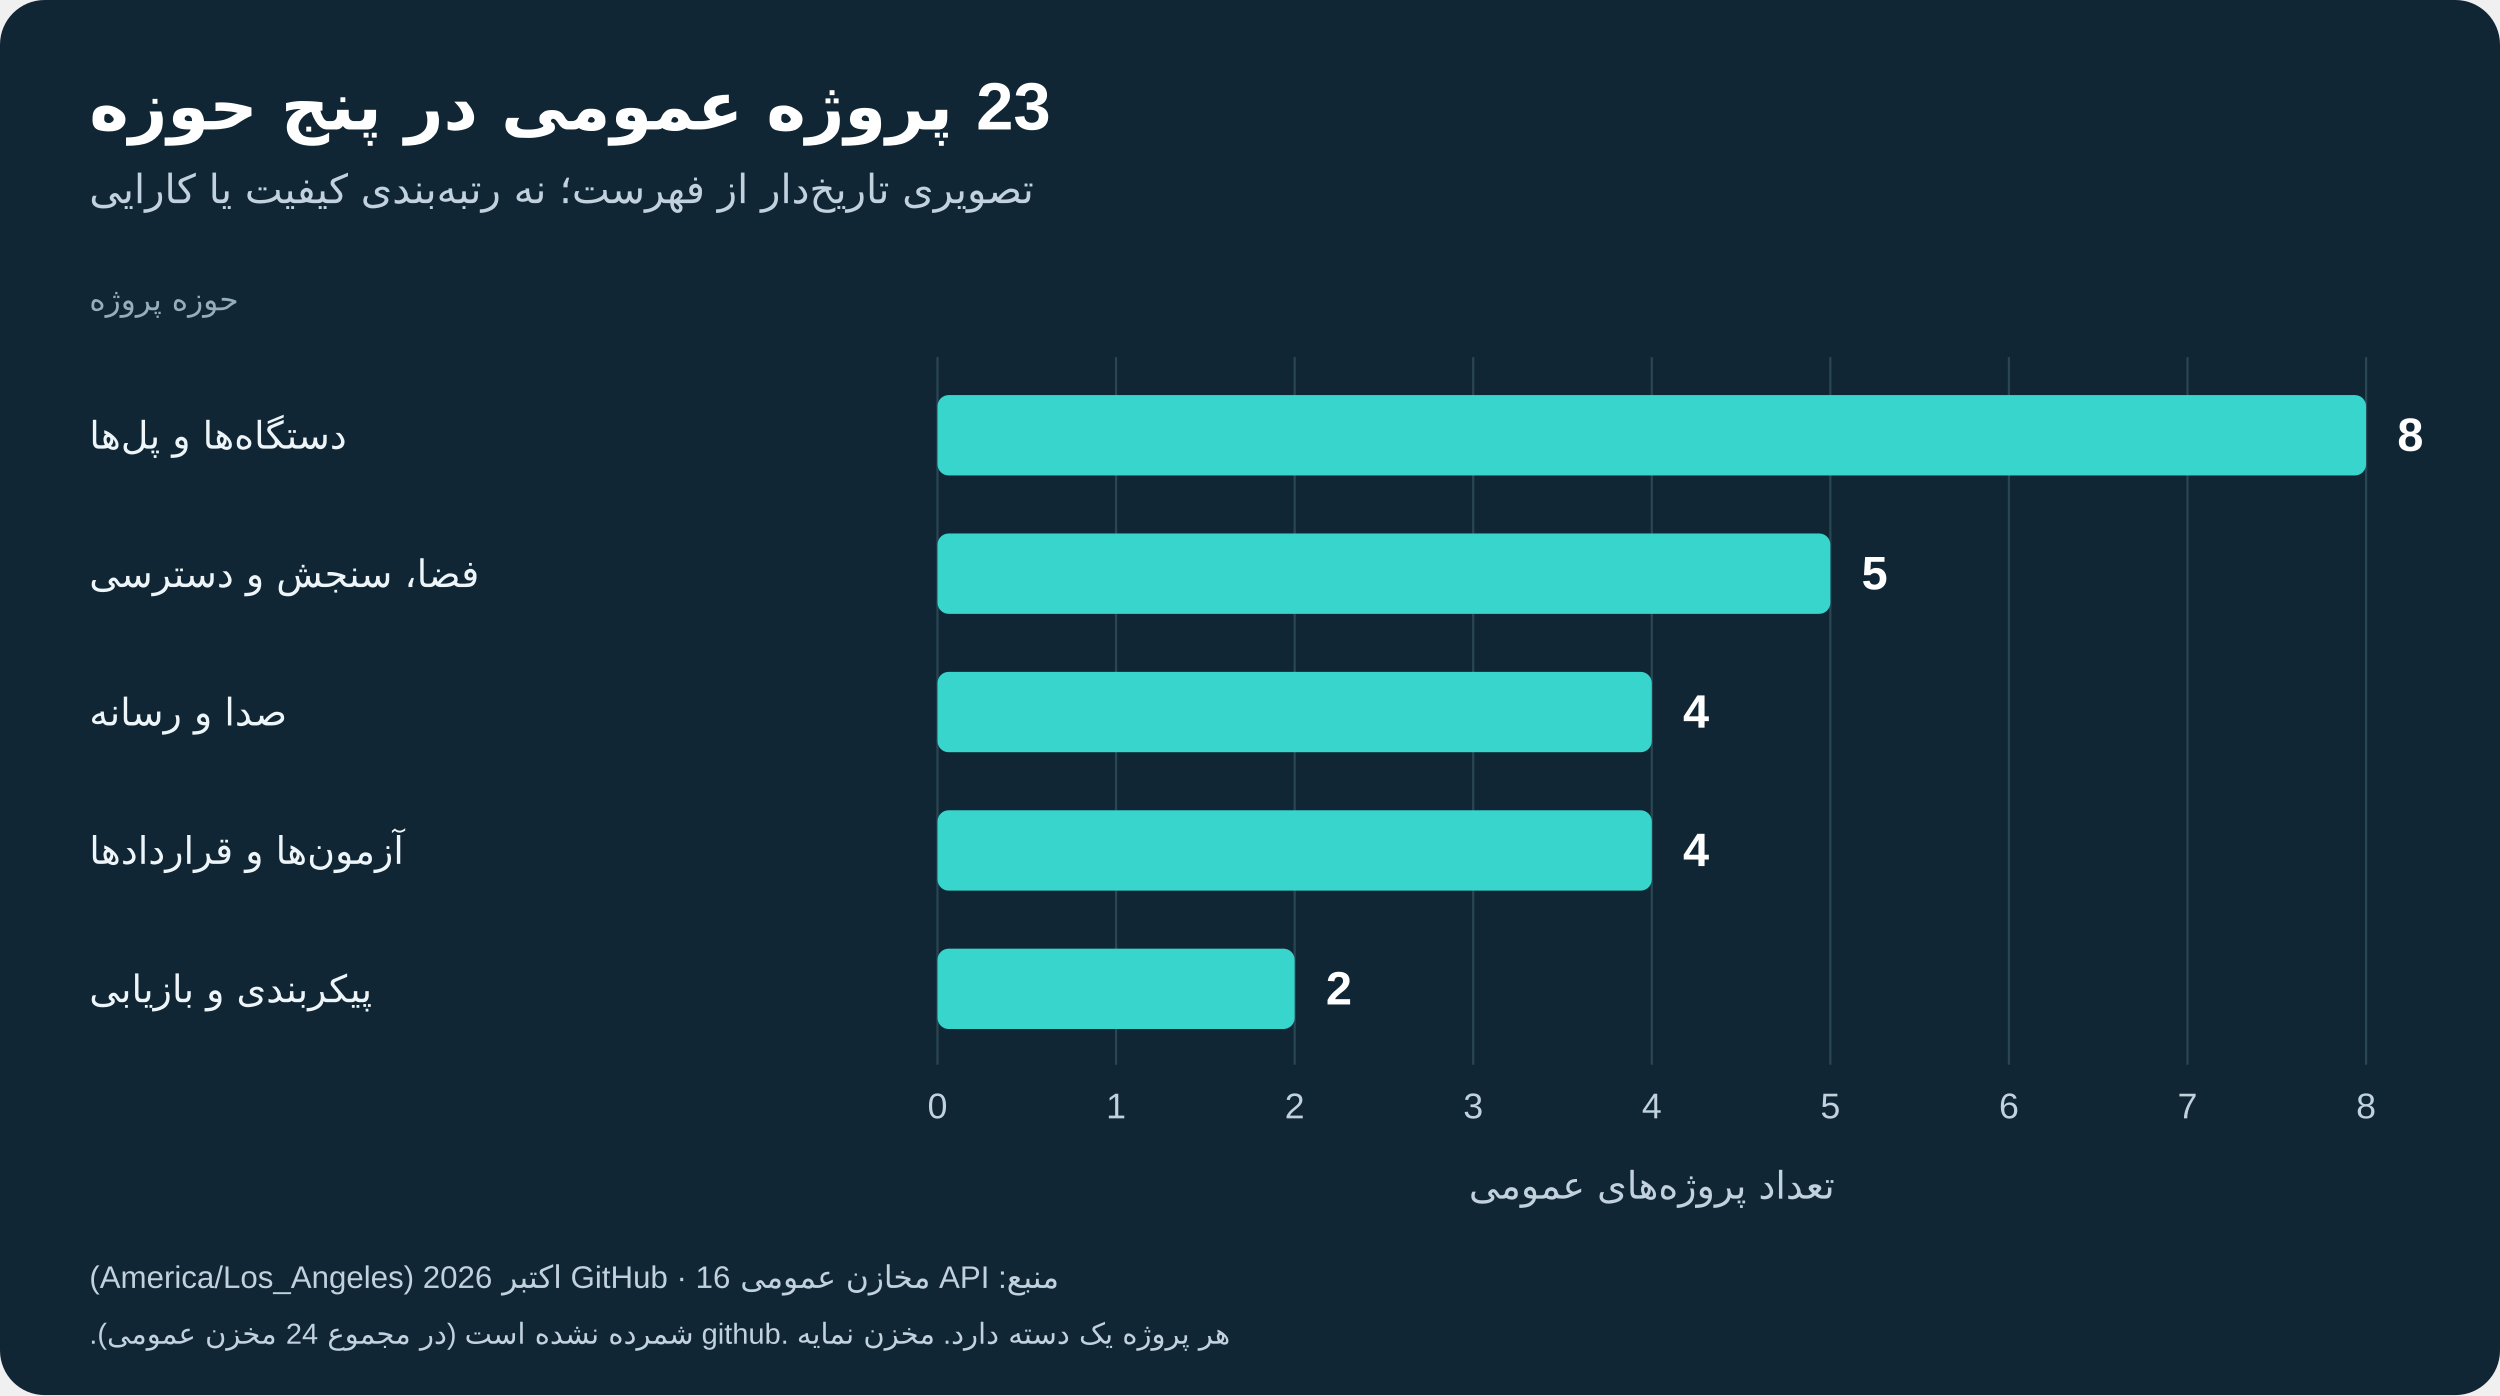
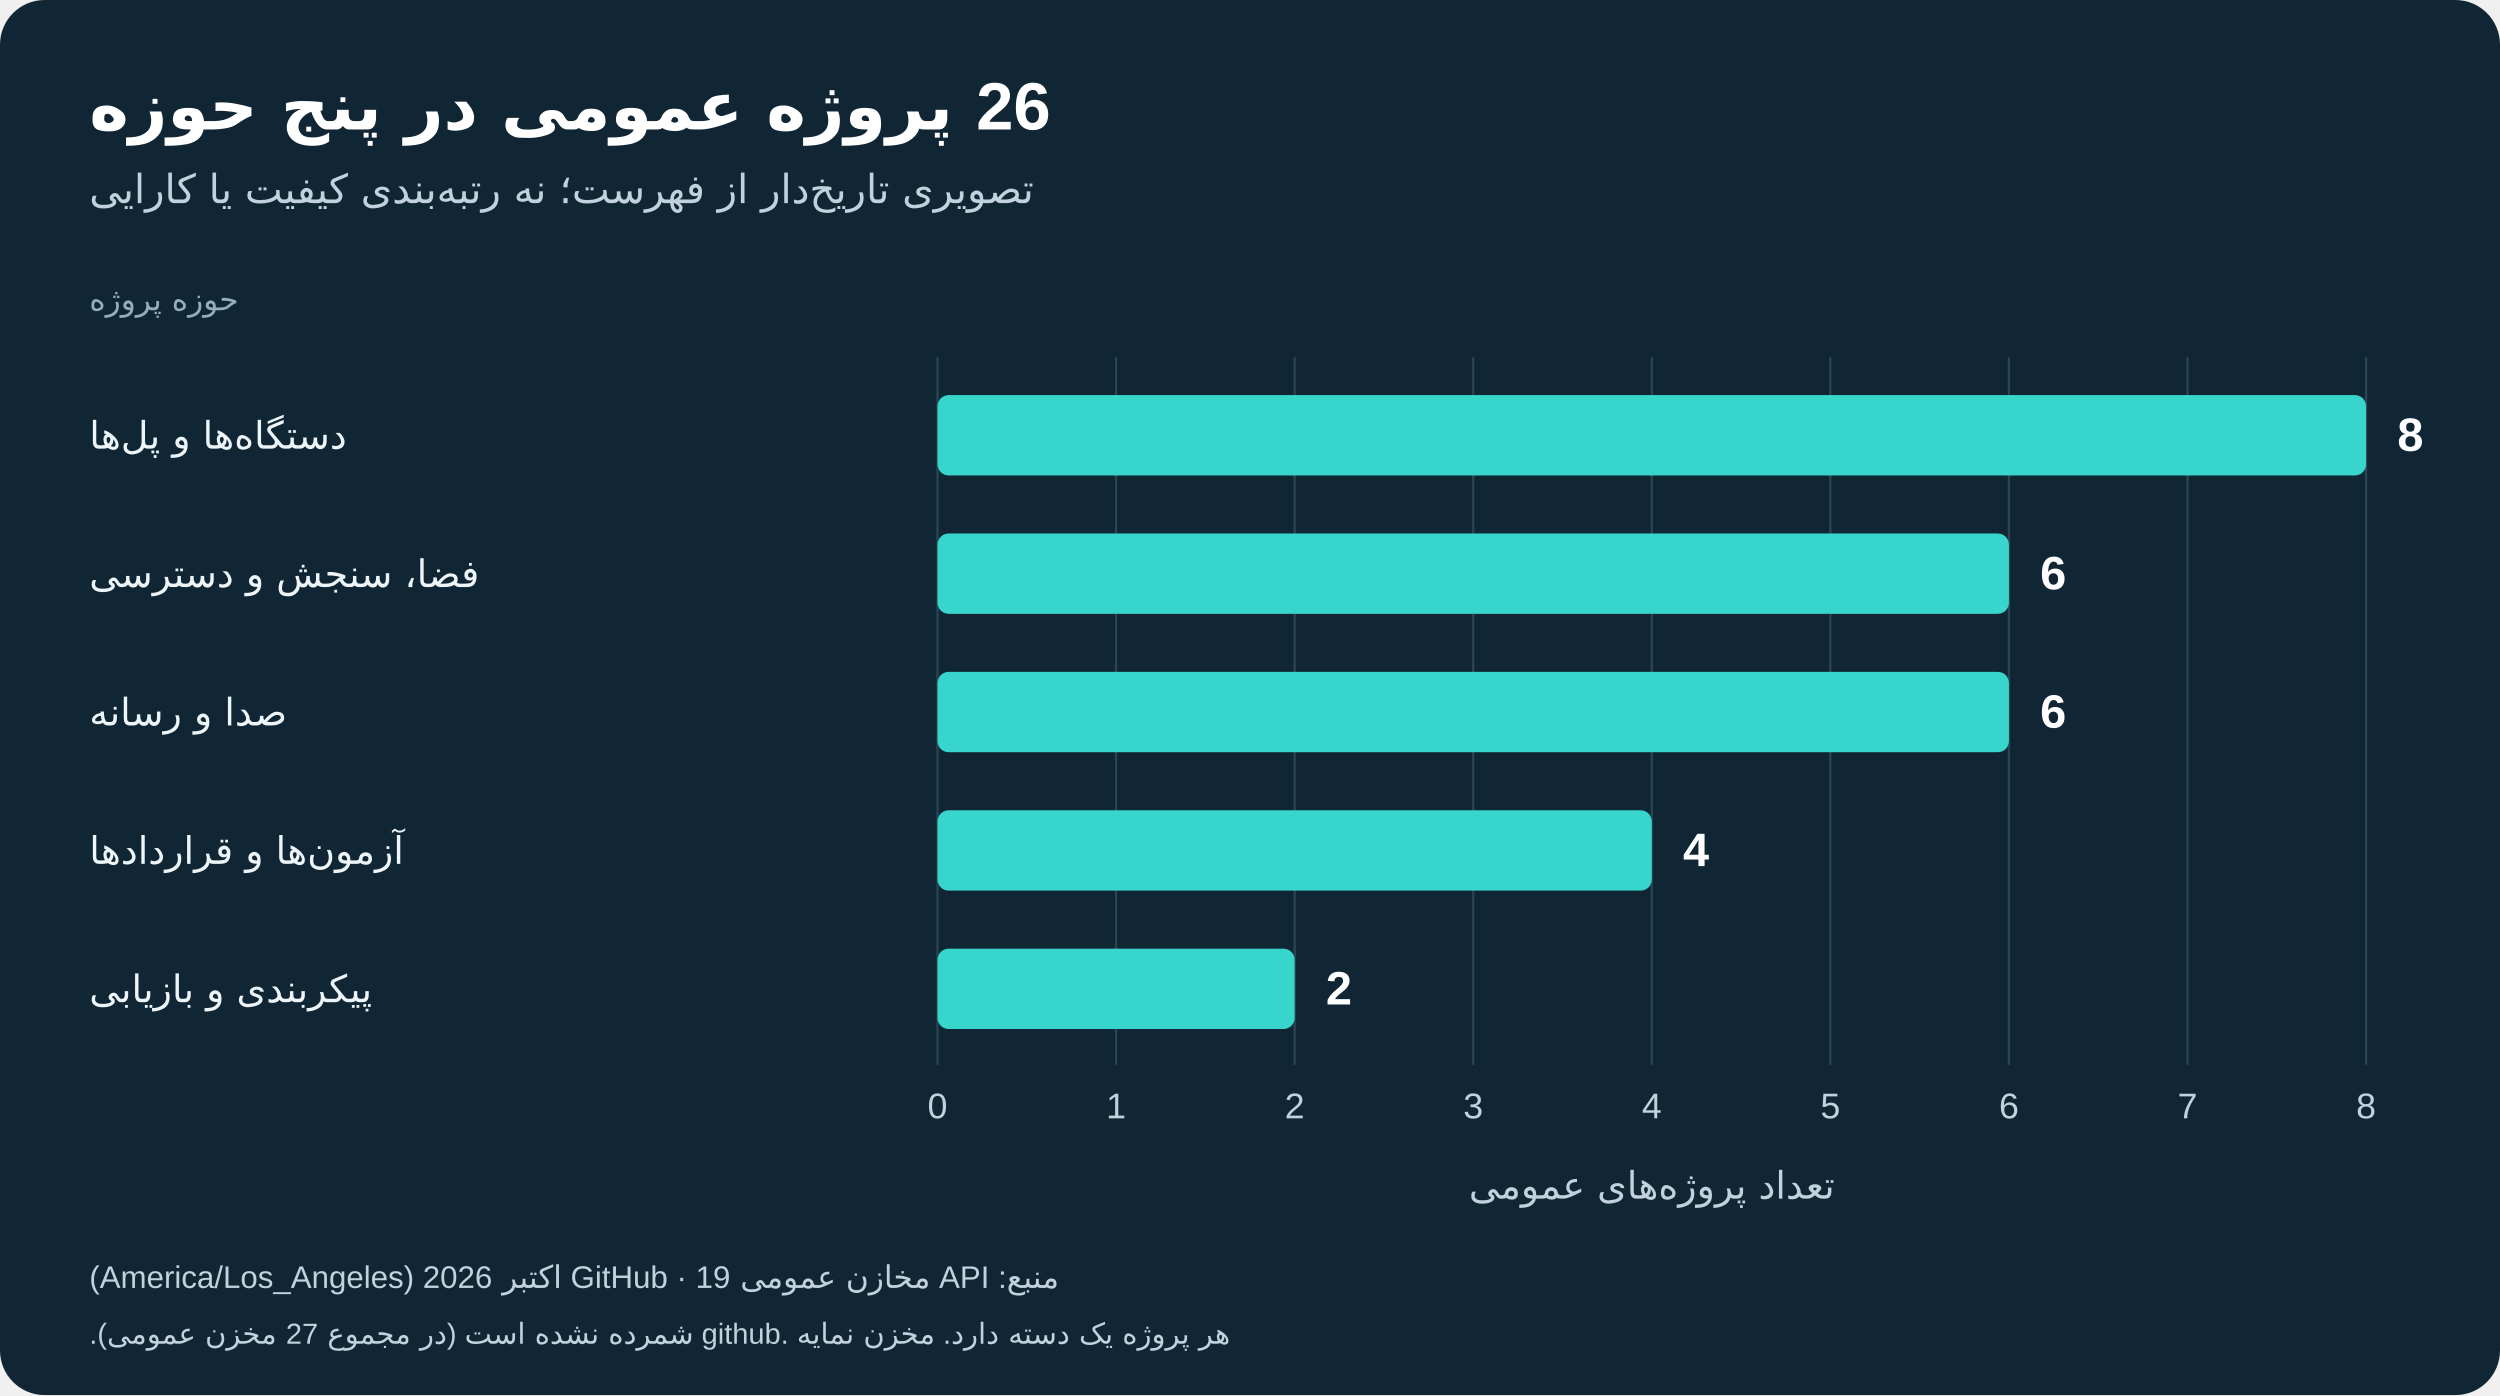
<svg xmlns="http://www.w3.org/2000/svg" width="1120" height="625" viewBox="0 0 1120 625" role="img" aria-labelledby="title desc" lang="fa">
  <rect width="1120" height="625" rx="20" fill="#102634" />
  <g font-family="Arial, Helvetica, sans-serif">
-     <text x="40" y="58" font-size="30" fill="#ffffff" font-weight="700" text-anchor="end" direction="rtl" unicode-bidi="plaintext">23 پروژه عمومی در پنج حوزه</text>
+     <text x="40" y="58" font-size="30" fill="#ffffff" font-weight="700" text-anchor="end" direction="rtl" unicode-bidi="plaintext">26 پروژه عمومی در پنج حوزه</text>
    <text x="40" y="91" font-size="18" fill="#c1d1dd" font-weight="400" text-anchor="end" direction="rtl" unicode-bidi="plaintext">تصویری تاریخ‌دار از فهرست؛ نه رتبه‌بندی کیفیت یا کارایی</text>
    <text x="40" y="139" font-size="14" fill="#94aebb" font-weight="400" text-anchor="end" direction="rtl" unicode-bidi="plaintext">حوزه پروژه</text>
    <line x1="420" y1="160" x2="420" y2="477" stroke="#294653" />
    <text x="420" y="501" font-size="16" fill="#c1d1dd" font-weight="400" text-anchor="middle">0</text>
    <line x1="500" y1="160" x2="500" y2="477" stroke="#294653" />
    <text x="500" y="501" font-size="16" fill="#c1d1dd" font-weight="400" text-anchor="middle">1</text>
    <line x1="580" y1="160" x2="580" y2="477" stroke="#294653" />
    <text x="580" y="501" font-size="16" fill="#c1d1dd" font-weight="400" text-anchor="middle">2</text>
    <line x1="660" y1="160" x2="660" y2="477" stroke="#294653" />
    <text x="660" y="501" font-size="16" fill="#c1d1dd" font-weight="400" text-anchor="middle">3</text>
    <line x1="740" y1="160" x2="740" y2="477" stroke="#294653" />
    <text x="740" y="501" font-size="16" fill="#c1d1dd" font-weight="400" text-anchor="middle">4</text>
    <line x1="820" y1="160" x2="820" y2="477" stroke="#294653" />
    <text x="820" y="501" font-size="16" fill="#c1d1dd" font-weight="400" text-anchor="middle">5</text>
    <line x1="900" y1="160" x2="900" y2="477" stroke="#294653" />
    <text x="900" y="501" font-size="16" fill="#c1d1dd" font-weight="400" text-anchor="middle">6</text>
    <line x1="980" y1="160" x2="980" y2="477" stroke="#294653" />
    <text x="980" y="501" font-size="16" fill="#c1d1dd" font-weight="400" text-anchor="middle">7</text>
    <line x1="1060" y1="160" x2="1060" y2="477" stroke="#294653" />
    <text x="1060" y="501" font-size="16" fill="#c1d1dd" font-weight="400" text-anchor="middle">8</text>
    <text x="40" y="201" font-size="17" fill="#edf5f8" font-weight="400" text-anchor="end" direction="rtl" unicode-bidi="plaintext">دستگاه‌ها و پل‌ها</text>
    <rect x="420" y="177" width="640" height="36" rx="5" fill="#38d5cc" />
    <text x="1074" y="202" font-size="21" fill="#ffffff" font-weight="700" text-anchor="start">8</text>
    <text x="40" y="263" font-size="17" fill="#edf5f8" font-weight="400" text-anchor="end" direction="rtl" unicode-bidi="plaintext">فضا، سنجش و دسترسی</text>
-     <rect x="420" y="239" width="400" height="36" rx="5" fill="#38d5cc" />
-     <text x="834" y="264" font-size="21" fill="#ffffff" font-weight="700" text-anchor="start">5</text>
+     <rect x="420" y="239" width="480" height="36" rx="5" fill="#38d5cc" />
+     <text x="914" y="264" font-size="21" fill="#ffffff" font-weight="700" text-anchor="start">6</text>
    <text x="40" y="325" font-size="17" fill="#edf5f8" font-weight="400" text-anchor="end" direction="rtl" unicode-bidi="plaintext">صدا و رسانه</text>
-     <rect x="420" y="301" width="320" height="36" rx="5" fill="#38d5cc" />
-     <text x="754" y="326" font-size="21" fill="#ffffff" font-weight="700" text-anchor="start">4</text>
+     <rect x="420" y="301" width="480" height="36" rx="5" fill="#38d5cc" />
+     <text x="914" y="326" font-size="21" fill="#ffffff" font-weight="700" text-anchor="start">6</text>
    <text x="40" y="387" font-size="17" fill="#edf5f8" font-weight="400" text-anchor="end" direction="rtl" unicode-bidi="plaintext">آزمون‌ها و قراردادها</text>
    <rect x="420" y="363" width="320" height="36" rx="5" fill="#38d5cc" />
    <text x="754" y="388" font-size="21" fill="#ffffff" font-weight="700" text-anchor="start">4</text>
    <text x="40" y="449" font-size="17" fill="#edf5f8" font-weight="400" text-anchor="end" direction="rtl" unicode-bidi="plaintext">پیکربندی و بازیابی</text>
    <rect x="420" y="425" width="160" height="36" rx="5" fill="#38d5cc" />
    <text x="594" y="450" font-size="21" fill="#ffffff" font-weight="700" text-anchor="start">2</text>
    <text x="740" y="537" font-size="17" fill="#c1d1dd" font-weight="400" text-anchor="middle" direction="rtl" unicode-bidi="plaintext">تعداد پروژه‌های عمومی</text>
-     <text x="40" y="577" font-size="14" fill="#c1d1dd" font-weight="400" text-anchor="end" direction="rtl" unicode-bidi="plaintext">منبع: API مخازن عمومی GitHub · 16 اکتبر 2026 (America/Los_Angeles)</text>
-     <text x="40" y="602" font-size="13" fill="#c1d1dd" font-weight="400" text-anchor="end" direction="rtl" unicode-bidi="plaintext">هر پروژه یک دسته دارد. مخزن نمایه .github شمرده نشده است (در مجموع 24 مخزن عمومی).</text>
+     <text x="40" y="577" font-size="14" fill="#c1d1dd" font-weight="400" text-anchor="end" direction="rtl" unicode-bidi="plaintext">منبع: API مخازن عمومی GitHub · 19 اکتبر 2026 (America/Los_Angeles)</text>
+     <text x="40" y="602" font-size="13" fill="#c1d1dd" font-weight="400" text-anchor="end" direction="rtl" unicode-bidi="plaintext">هر پروژه یک دسته دارد. مخزن نمایه .github شمرده نشده است (در مجموع 27 مخزن عمومی).</text>
  </g>
</svg>
